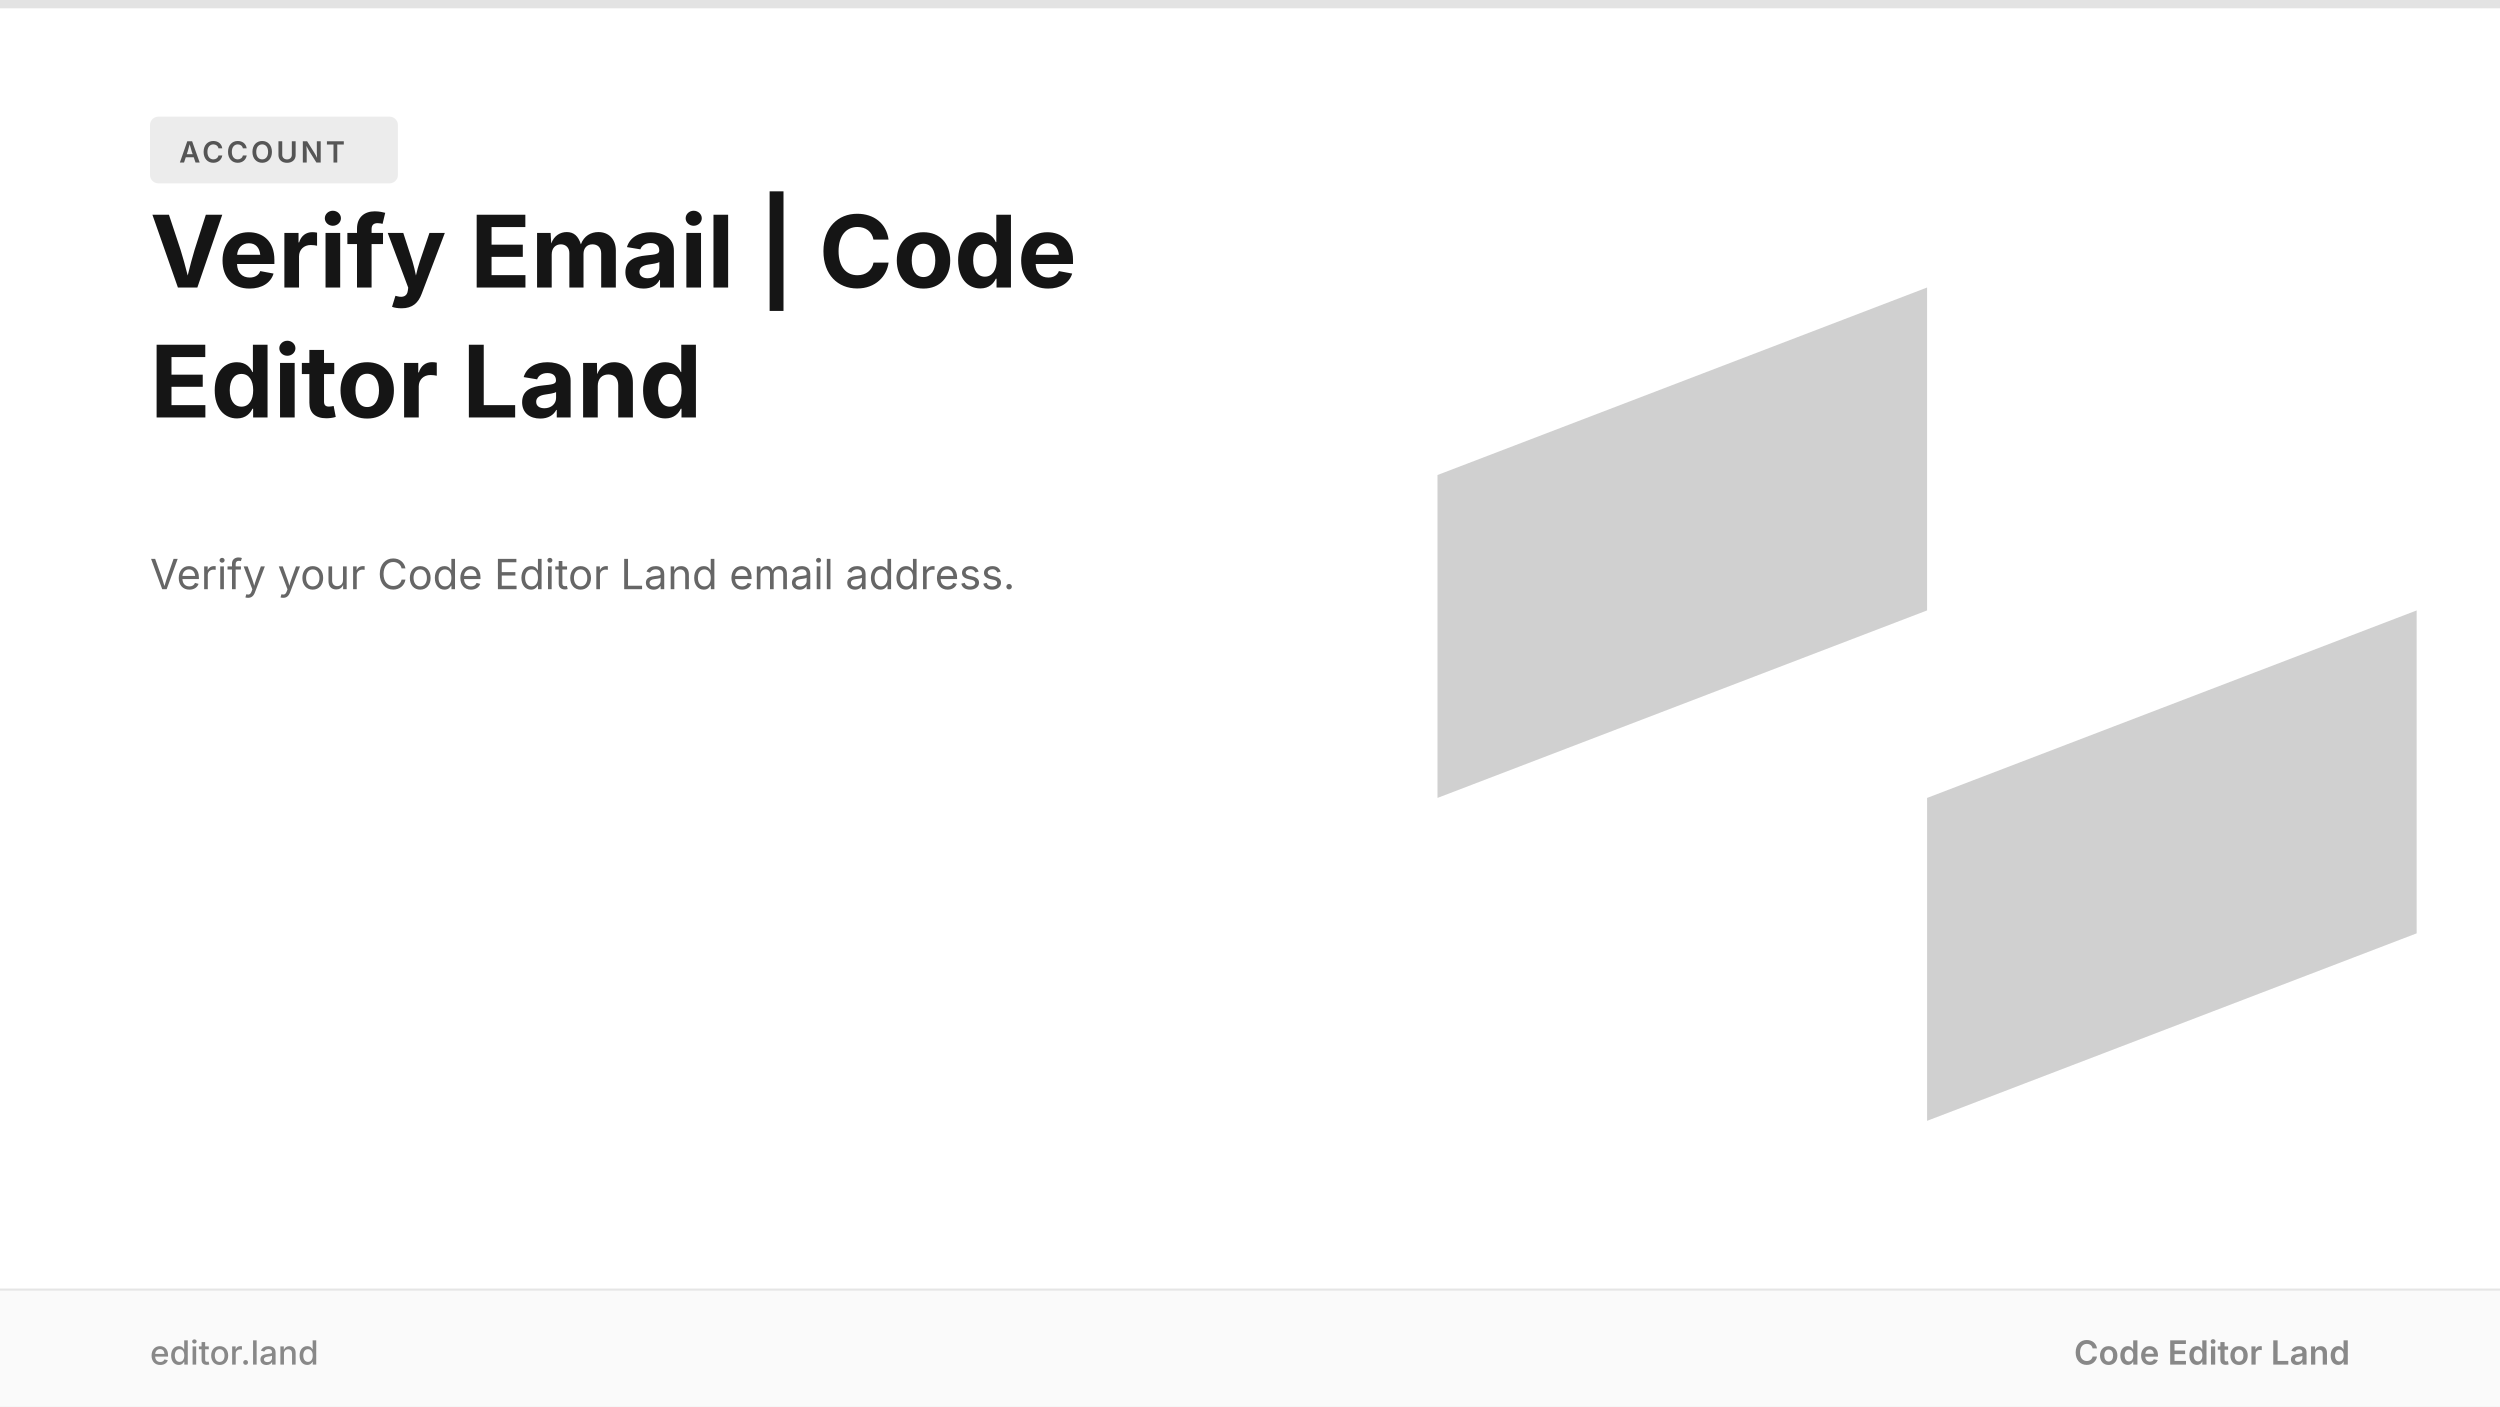
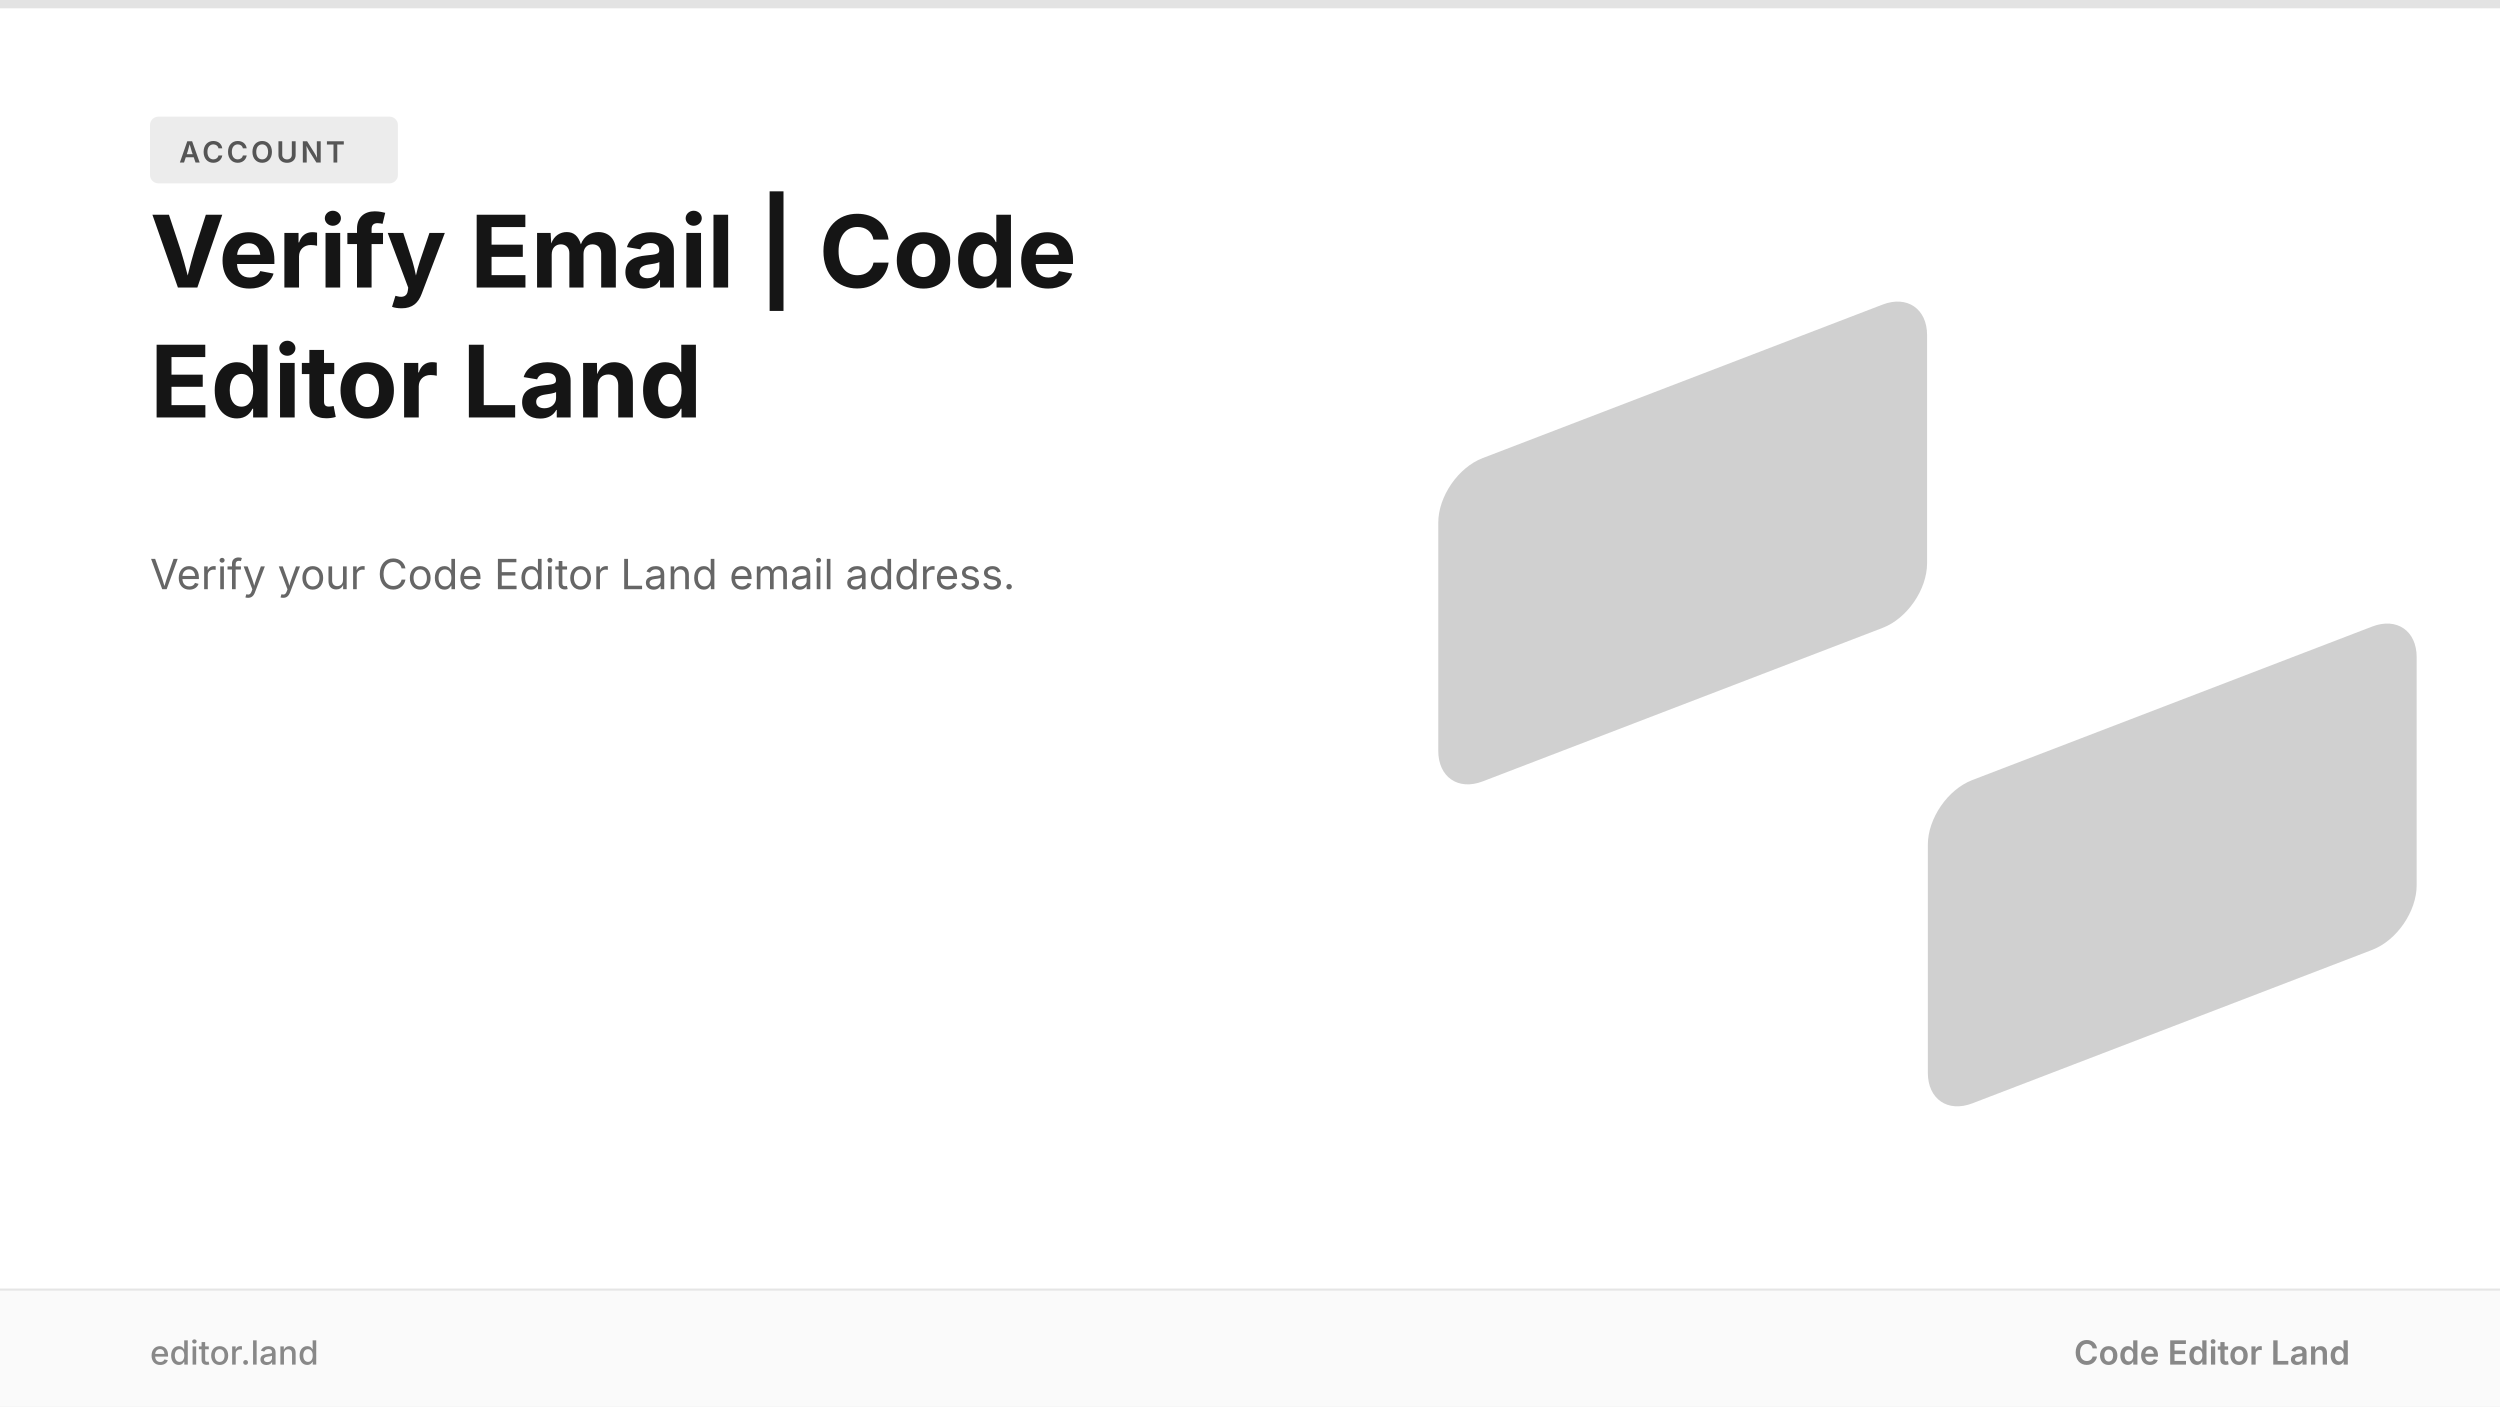
<svg xmlns="http://www.w3.org/2000/svg" width="1200" height="675" viewBox="0 0 1200 675">
  <path fill="#fff" d="M0 0h1200v675H0z" />
  <path fill="#151515" fill-opacity=".12" d="M0 0h1200v4H0z" />
-   <path fill="#151515" fill-opacity=".2" d="m925 138-235 90v155l235-90zm235 155-235 90v155l235-90z" />
+   <rect width="1005.28" height="620.771" fill="#151515" fill-opacity=".2" rx="91.389" transform="matrix(-.2334 .08959 0 .25 925 138)" />
+   <rect width="1005.28" height="620.771" fill="#151515" fill-opacity=".2" rx="91.389" transform="matrix(-.2334 .08959 0 .25 1160 292.55)" />
  <rect width="119" height="32" x="72" y="56" fill="#151515" fill-opacity=".08" rx="4" />
  <text x="86" y="78" fill="#555" font-family="system-ui, -apple-system, 'Segoe UI', sans-serif" font-size="14" font-weight="600" letter-spacing=".1em">ACCOUNT</text>
  <text x="72" y="138" fill="#151515" font-family="system-ui, -apple-system, 'Segoe UI', sans-serif" font-size="48" font-weight="700">Verify Email | Code</text>
  <text x="72" y="200.4" fill="#151515" font-family="system-ui, -apple-system, 'Segoe UI', sans-serif" font-size="48" font-weight="700">Editor Land</text>
  <text x="72" y="282.8" fill="#666" font-family="system-ui, -apple-system, 'Segoe UI', sans-serif" font-size="20" font-weight="400">Verify your Code Editor Land email address.</text>
  <path fill="#fafafa" d="M0 619h1200v56H0z" />
  <path stroke="#e5e5e5" d="M0 619h1200" />
  <text x="72" y="655" fill="#888" font-family="system-ui, -apple-system, 'Segoe UI', sans-serif" font-size="16" font-weight="500">editor.land</text>
  <text x="1128" y="655" fill="#888" font-family="system-ui, -apple-system, 'Segoe UI', sans-serif" font-size="16" font-weight="600" text-anchor="end">Code Editor Land</text>
</svg>
